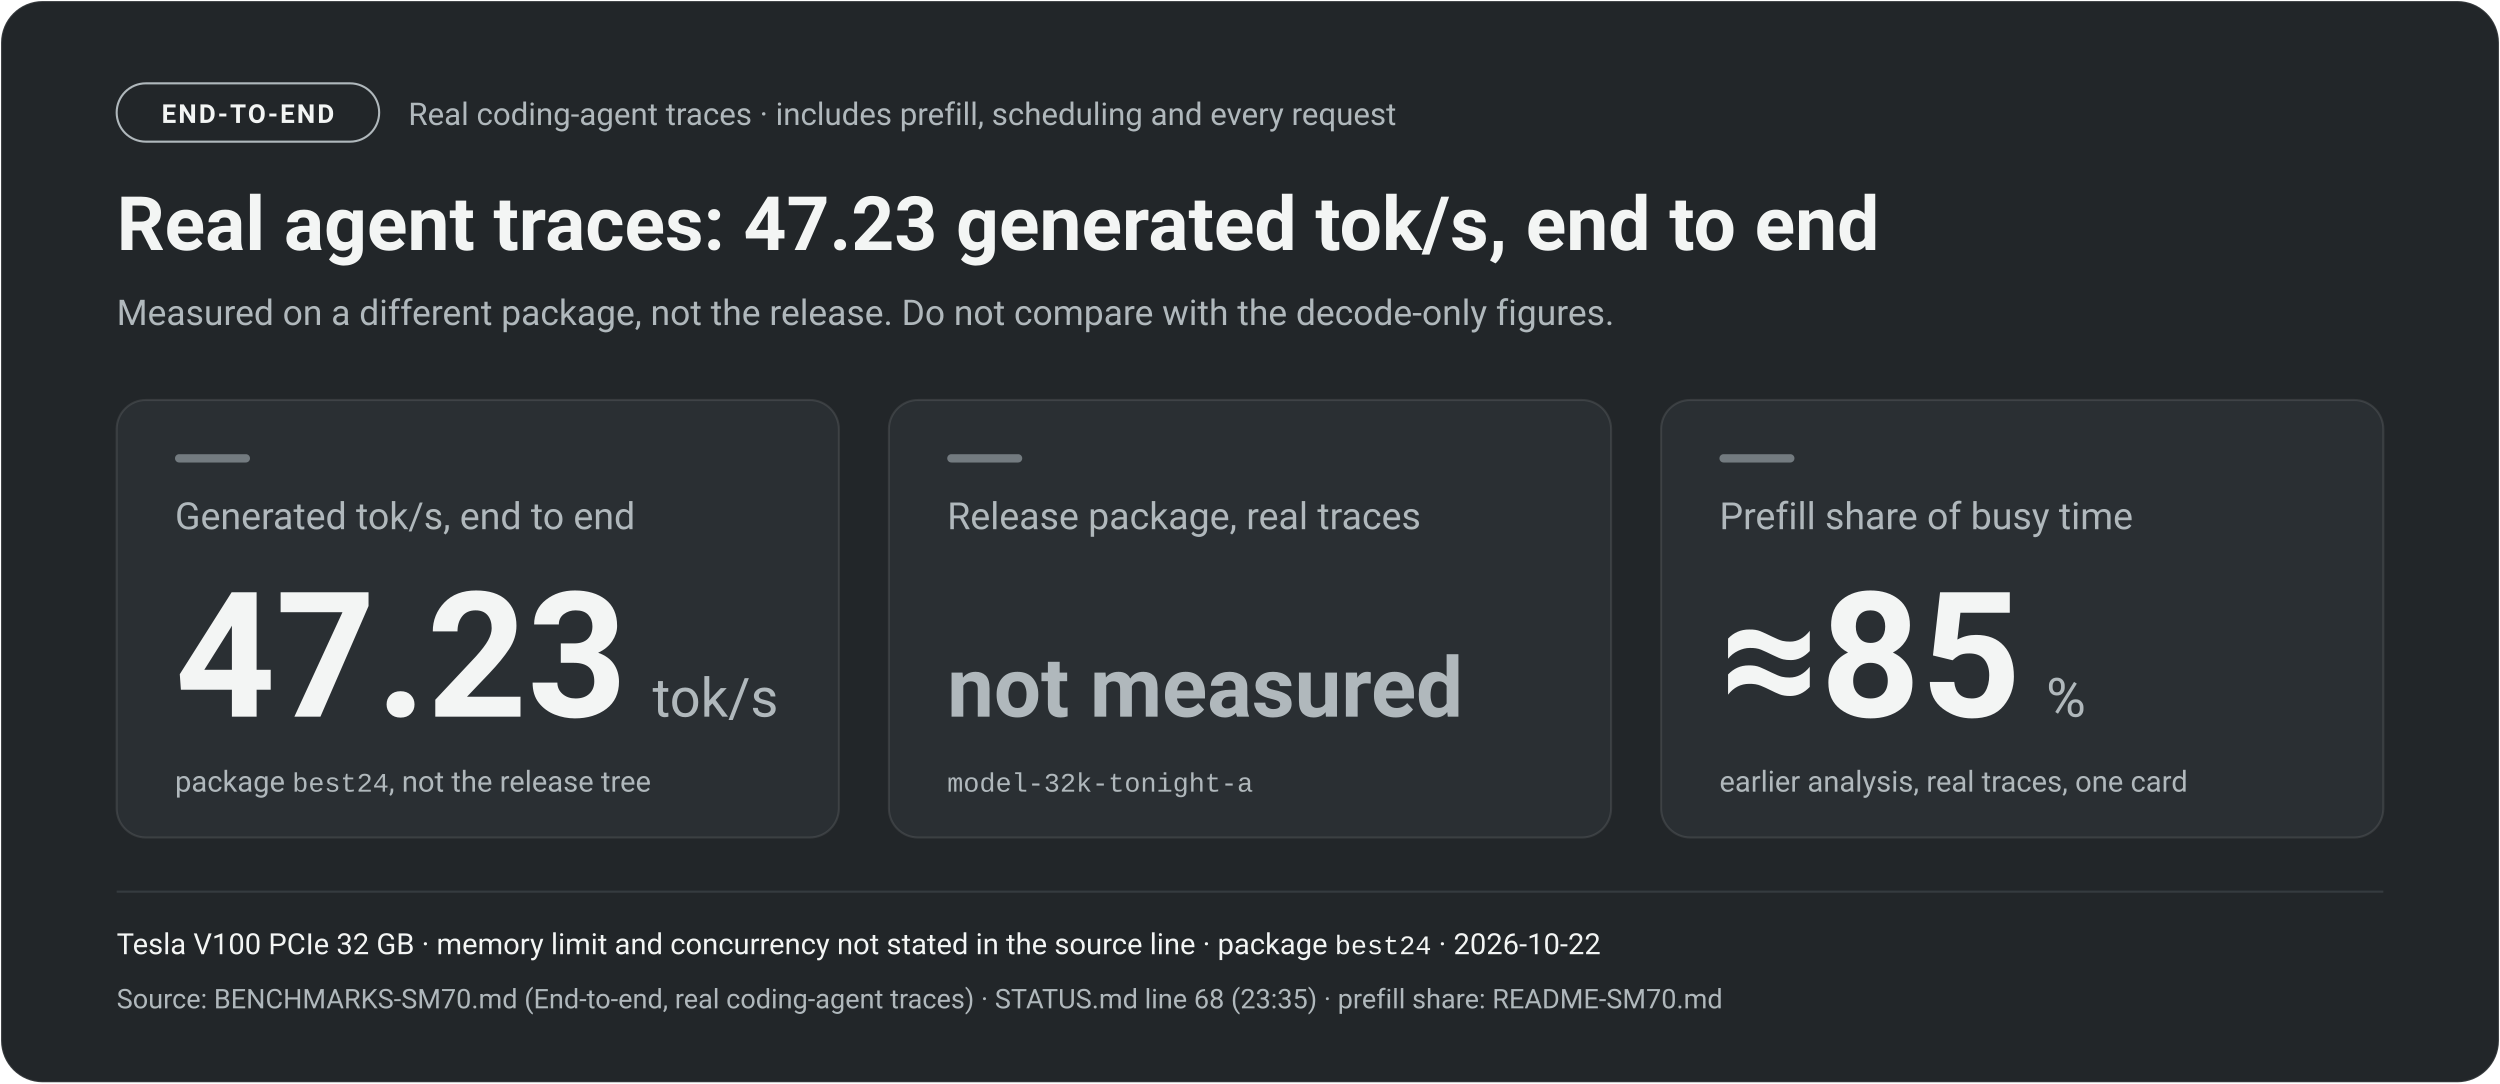
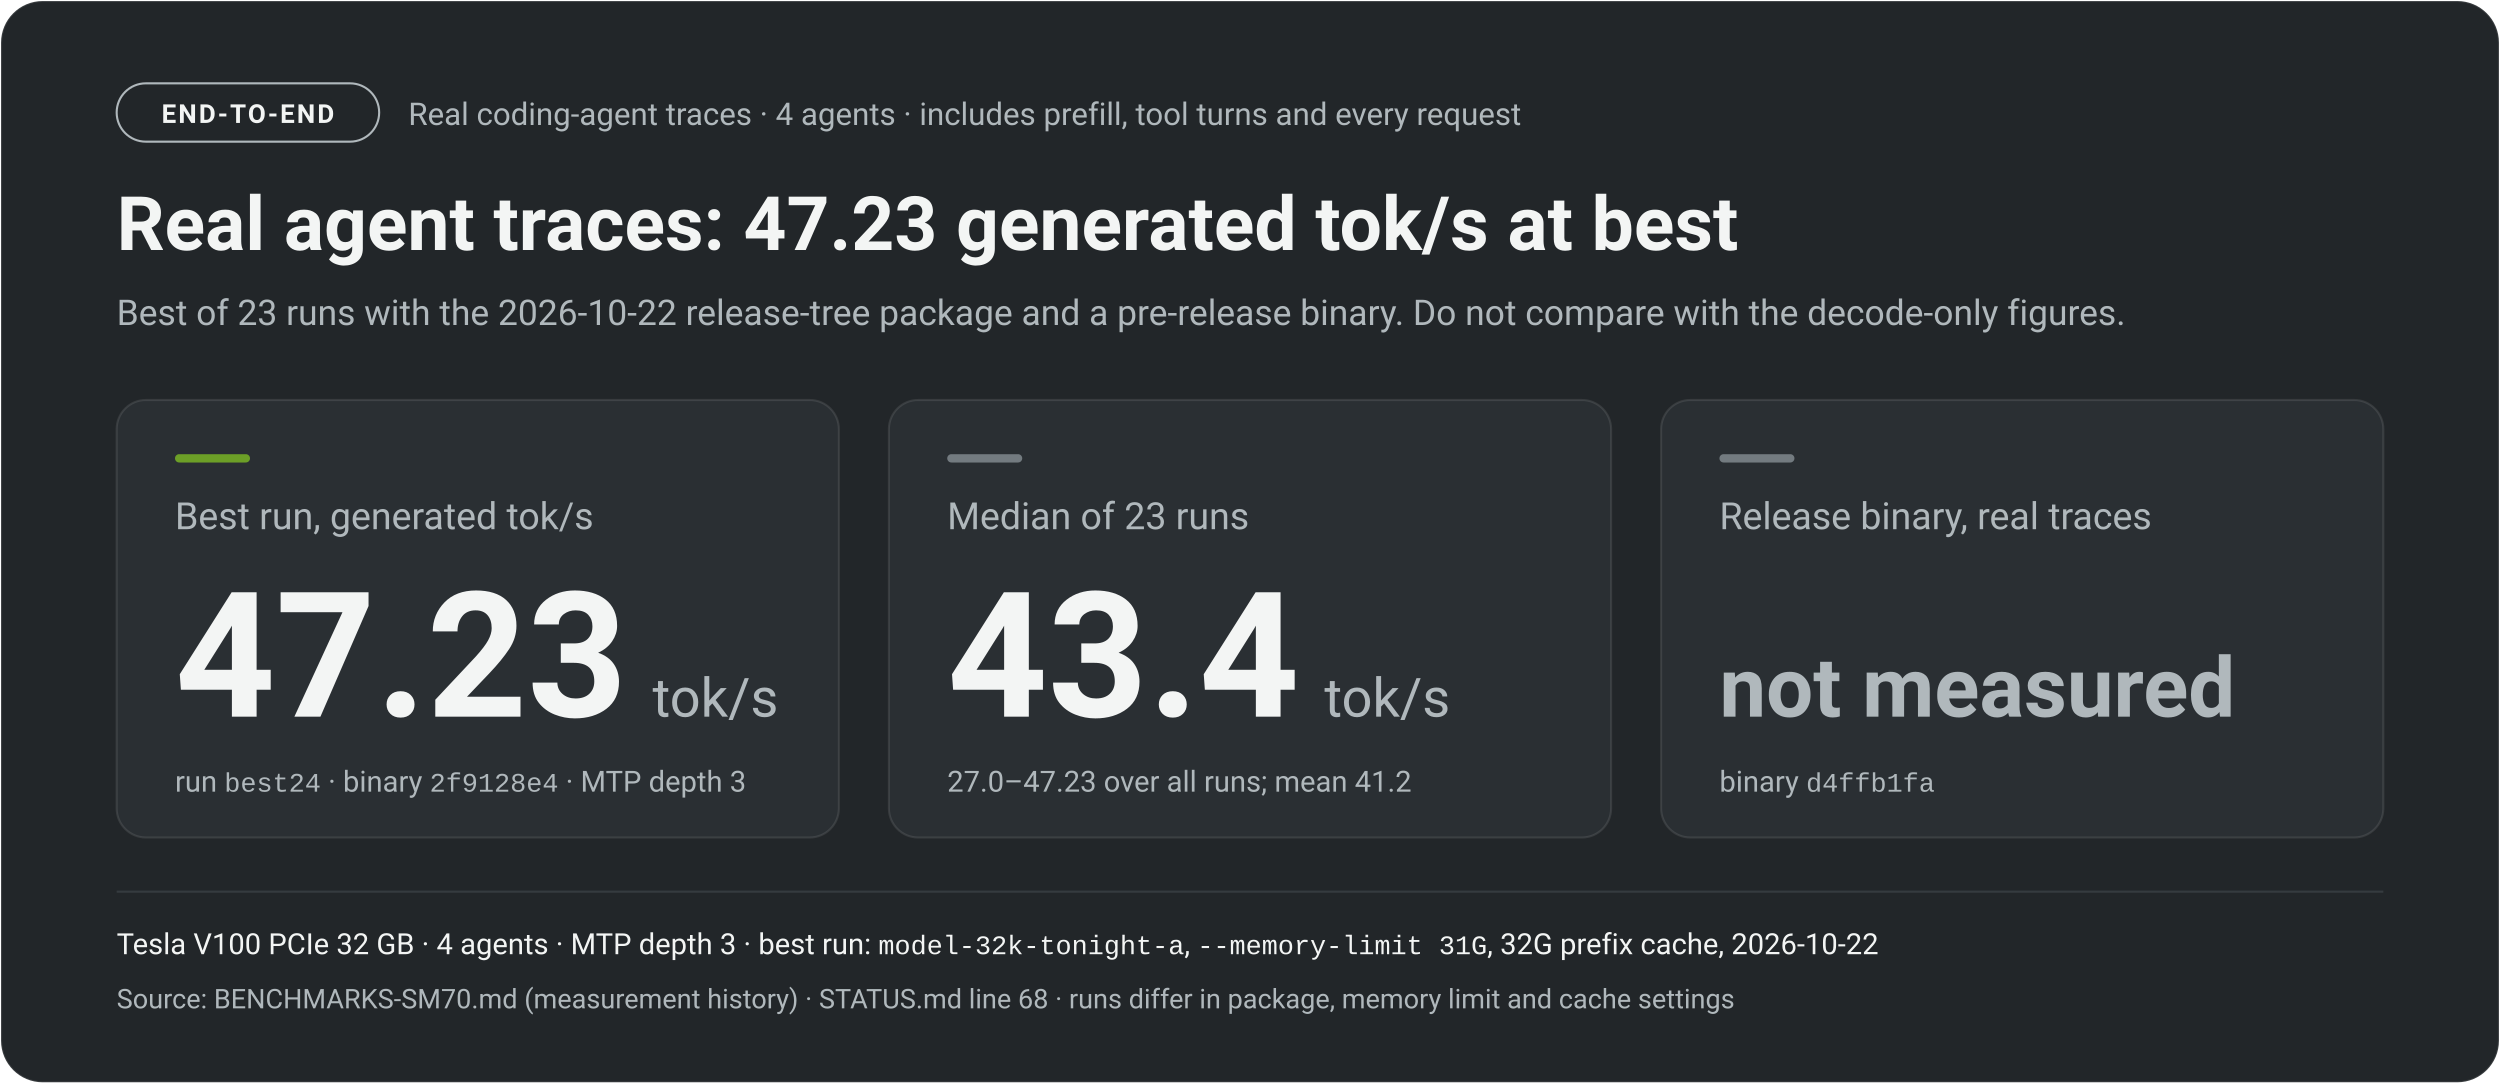
<svg xmlns="http://www.w3.org/2000/svg" width="1200" height="520" viewBox="0 0 1200 520" role="img" aria-labelledby="title desc">
  <rect x="0.5" y="0.5" width="1199" height="519" rx="20" fill="#222629" stroke="rgba(255,255,255,0.10)" stroke-width="1" />
  <rect x="56" y="40" width="126" height="28" rx="14" fill="none" stroke="#b0b8bc" stroke-width="1" />
  <text x="119.0" y="59" font-family="system-ui, -apple-system, 'Segoe UI', Roboto, 'Helvetica Neue', 'Noto Sans', Arial, sans-serif" font-size="12.5" font-weight="700" fill="#f3f5f4" text-anchor="middle" letter-spacing="0.08em">END-TO-END</text>
-   <text x="196" y="60" font-family="system-ui, -apple-system, 'Segoe UI', Roboto, 'Helvetica Neue', 'Noto Sans', Arial, sans-serif" font-size="15" font-weight="400" fill="#b0b8bc" text-anchor="start">Real coding-agent traces · includes prefill, scheduling and every request</text>
-   <text x="56" y="120" font-family="system-ui, -apple-system, 'Segoe UI', Roboto, 'Helvetica Neue', 'Noto Sans', Arial, sans-serif" font-size="36" font-weight="650" fill="#f3f5f4" text-anchor="start">Real agent traces: 47.23 generated tok/s, end to end</text>
-   <text x="56" y="156" font-family="system-ui, -apple-system, 'Segoe UI', Roboto, 'Helvetica Neue', 'Noto Sans', Arial, sans-serif" font-size="17" font-weight="400" fill="#b0b8bc" text-anchor="start">Measured on a different package, not the release. Do not compare with the decode-only figures.</text>
+   <text x="196" y="60" font-family="system-ui, -apple-system, 'Segoe UI', Roboto, 'Helvetica Neue', 'Noto Sans', Arial, sans-serif" font-size="15" font-weight="400" fill="#b0b8bc" text-anchor="start">Real coding-agent traces · 4 agents · includes prefill, tool turns and every request</text>
+   <text x="56" y="120" font-family="system-ui, -apple-system, 'Segoe UI', Roboto, 'Helvetica Neue', 'Noto Sans', Arial, sans-serif" font-size="36" font-weight="650" fill="#f3f5f4" text-anchor="start">Real agent traces: 47.23 generated tok/s at best</text>
+   <text x="56" y="156" font-family="system-ui, -apple-system, 'Segoe UI', Roboto, 'Helvetica Neue', 'Noto Sans', Arial, sans-serif" font-size="17" font-weight="400" fill="#b0b8bc" text-anchor="start">Best of 23 runs with the 2026-10-22 release-tree package and a pre-release binary. Do not compare with the decode-only figures.</text>
  <g>
    <rect x="56" y="192" width="346.667" height="210" rx="14" fill="#2a2f33" stroke="rgba(255,255,255,0.10)" stroke-width="1" />
-     <rect x="84" y="218" width="36" height="4" rx="2" fill="#737b80" />
-     <text x="84" y="254" font-family="system-ui, -apple-system, 'Segoe UI', Roboto, 'Helvetica Neue', 'Noto Sans', Arial, sans-serif" font-size="18" font-weight="400" fill="#b0b8bc" text-anchor="start">Generated tok/s, end to end</text>
+     <rect x="84" y="218" width="36" height="4" rx="2" fill="#6c9f27" />
+     <text x="84" y="254" font-family="system-ui, -apple-system, 'Segoe UI', Roboto, 'Helvetica Neue', 'Noto Sans', Arial, sans-serif" font-size="18" font-weight="400" fill="#b0b8bc" text-anchor="start">Best run, generated tok/s</text>
    <text x="84" y="344" font-family="system-ui, -apple-system, 'Segoe UI', Roboto, 'Helvetica Neue', 'Noto Sans', Arial, sans-serif" font-size="84" font-weight="650" fill="#f3f5f4" text-anchor="start">47.23<tspan font-size="26" font-weight="400" fill="#b0b8bc" dx="12">tok/s</tspan>
    </text>
-     <text x="84" y="380" font-family="system-ui, -apple-system, 'Segoe UI', Roboto, 'Helvetica Neue', 'Noto Sans', Arial, sans-serif" font-size="14" font-weight="400" fill="#b0b8bc" text-anchor="start">package <tspan font-family="ui-monospace, SFMono-Regular, Menlo, Consolas, 'Liberation Mono', 'DejaVu Sans Mono', monospace" font-size="0.92em">best24</tspan>, not the release tree</text>
+     <text x="84" y="380" font-family="system-ui, -apple-system, 'Segoe UI', Roboto, 'Helvetica Neue', 'Noto Sans', Arial, sans-serif" font-size="14" font-weight="400" fill="#b0b8bc" text-anchor="start">run <tspan font-family="ui-monospace, SFMono-Regular, Menlo, Consolas, 'Liberation Mono', 'DejaVu Sans Mono', monospace" font-size="0.92em">best24</tspan> · binary <tspan font-family="ui-monospace, SFMono-Regular, Menlo, Consolas, 'Liberation Mono', 'DejaVu Sans Mono', monospace" font-size="0.92em">2f9128e4</tspan> · MTP depth 3</text>
  </g>
  <g>
    <rect x="426.667" y="192" width="346.667" height="210" rx="14" fill="#2a2f33" stroke="rgba(255,255,255,0.10)" stroke-width="1" />
    <rect x="454.667" y="218" width="36" height="4" rx="2" fill="#737b80" />
-     <text x="454.667" y="254" font-family="system-ui, -apple-system, 'Segoe UI', Roboto, 'Helvetica Neue', 'Noto Sans', Arial, sans-serif" font-size="18" font-weight="400" fill="#b0b8bc" text-anchor="start">Release package, real traces</text>
-     <text x="454.667" y="344" font-family="system-ui, -apple-system, 'Segoe UI', Roboto, 'Helvetica Neue', 'Noto Sans', Arial, sans-serif" font-size="40" font-weight="650" fill="#b0b8bc" text-anchor="start">not measured<tspan font-size="26" font-weight="400" fill="#b0b8bc" dx="12" />
+     <text x="454.667" y="254" font-family="system-ui, -apple-system, 'Segoe UI', Roboto, 'Helvetica Neue', 'Noto Sans', Arial, sans-serif" font-size="18" font-weight="400" fill="#b0b8bc" text-anchor="start">Median of 23 runs</text>
+     <text x="454.667" y="344" font-family="system-ui, -apple-system, 'Segoe UI', Roboto, 'Helvetica Neue', 'Noto Sans', Arial, sans-serif" font-size="84" font-weight="650" fill="#f3f5f4" text-anchor="start">43.4<tspan font-size="26" font-weight="400" fill="#b0b8bc" dx="12">tok/s</tspan>
    </text>
-     <text x="454.667" y="380" font-family="system-ui, -apple-system, 'Segoe UI', Roboto, 'Helvetica Neue', 'Noto Sans', Arial, sans-serif" font-size="14" font-weight="400" fill="#b0b8bc" text-anchor="start">
-       <tspan font-family="ui-monospace, SFMono-Regular, Menlo, Consolas, 'Liberation Mono', 'DejaVu Sans Mono', monospace" font-size="0.92em">model-32k-tonight-a</tspan>
-     </text>
+     <text x="454.667" y="380" font-family="system-ui, -apple-system, 'Segoe UI', Roboto, 'Helvetica Neue', 'Noto Sans', Arial, sans-serif" font-size="14" font-weight="400" fill="#b0b8bc" text-anchor="start">27.0–47.23 over all runs; mean 41.2</text>
  </g>
  <g>
    <rect x="797.333" y="192" width="346.667" height="210" rx="14" fill="#2a2f33" stroke="rgba(255,255,255,0.10)" stroke-width="1" />
    <rect x="825.333" y="218" width="36" height="4" rx="2" fill="#737b80" />
-     <text x="825.333" y="254" font-family="system-ui, -apple-system, 'Segoe UI', Roboto, 'Helvetica Neue', 'Noto Sans', Arial, sans-serif" font-size="18" font-weight="400" fill="#b0b8bc" text-anchor="start">Prefill share of busy time</text>
-     <text x="825.333" y="344" font-family="system-ui, -apple-system, 'Segoe UI', Roboto, 'Helvetica Neue', 'Noto Sans', Arial, sans-serif" font-size="84" font-weight="650" fill="#f3f5f4" text-anchor="start">≈85<tspan font-size="26" font-weight="400" fill="#b0b8bc" dx="12">%</tspan>
+     <text x="825.333" y="254" font-family="system-ui, -apple-system, 'Segoe UI', Roboto, 'Helvetica Neue', 'Noto Sans', Arial, sans-serif" font-size="18" font-weight="400" fill="#b0b8bc" text-anchor="start">Release binary, real traces</text>
+     <text x="825.333" y="344" font-family="system-ui, -apple-system, 'Segoe UI', Roboto, 'Helvetica Neue', 'Noto Sans', Arial, sans-serif" font-size="40" font-weight="650" fill="#b0b8bc" text-anchor="start">not measured<tspan font-size="26" font-weight="400" fill="#b0b8bc" dx="12" />
    </text>
-     <text x="825.333" y="380" font-family="system-ui, -apple-system, 'Segoe UI', Roboto, 'Helvetica Neue', 'Noto Sans', Arial, sans-serif" font-size="14" font-weight="400" fill="#b0b8bc" text-anchor="start">earlier analysis, real traces, one card</text>
+     <text x="825.333" y="380" font-family="system-ui, -apple-system, 'Segoe UI', Roboto, 'Helvetica Neue', 'Noto Sans', Arial, sans-serif" font-size="14" font-weight="400" fill="#b0b8bc" text-anchor="start">binary <tspan font-family="ui-monospace, SFMono-Regular, Menlo, Consolas, 'Liberation Mono', 'DejaVu Sans Mono', monospace" font-size="0.92em">d4ffb1fa</tspan>
+     </text>
  </g>
  <line x1="56" y1="428" x2="1144" y2="428" stroke="#353b3f" stroke-width="1" />
-   <text x="56" y="458" font-family="system-ui, -apple-system, 'Segoe UI', Roboto, 'Helvetica Neue', 'Noto Sans', Arial, sans-serif" font-size="14" font-weight="400" fill="#f3f5f4" text-anchor="start">Tesla V100 PCIe 32 GB · memory limit and concurrency not stated in the source line · package <tspan font-family="ui-monospace, SFMono-Regular, Menlo, Consolas, 'Liberation Mono', 'DejaVu Sans Mono', monospace" font-size="0.92em">best24</tspan> · 2026-10-22</text>
-   <text x="56" y="484" font-family="system-ui, -apple-system, 'Segoe UI', Roboto, 'Helvetica Neue', 'Noto Sans', Arial, sans-serif" font-size="13" font-weight="400" fill="#b0b8bc" text-anchor="start">Source: BENCHMARKS-SM70.md (End-to-end, real coding-agent traces) · STATUS.md line 68 (23:35) · prefill share: README-SM70.md</text>
+   <text x="56" y="458" font-family="system-ui, -apple-system, 'Segoe UI', Roboto, 'Helvetica Neue', 'Noto Sans', Arial, sans-serif" font-size="14" font-weight="400" fill="#f3f5f4" text-anchor="start">Tesla V100 PCIe 32 GB · 4 agents · MTP depth 3 · best run: <tspan font-family="ui-monospace, SFMono-Regular, Menlo, Consolas, 'Liberation Mono', 'DejaVu Sans Mono', monospace" font-size="0.92em">model-32k-tonight-a</tspan>, <tspan font-family="ui-monospace, SFMono-Regular, Menlo, Consolas, 'Liberation Mono', 'DejaVu Sans Mono', monospace" font-size="0.92em">--memory-limit 31G</tspan>, 32G prefix cache, 2026-10-22</text>
+   <text x="56" y="484" font-family="system-ui, -apple-system, 'Segoe UI', Roboto, 'Helvetica Neue', 'Noto Sans', Arial, sans-serif" font-size="13" font-weight="400" fill="#b0b8bc" text-anchor="start">Source: BENCHMARKS-SM70.md (measurement history) · STATUS.md line 68 · runs differ in package, memory limit and cache settings</text>
</svg>
